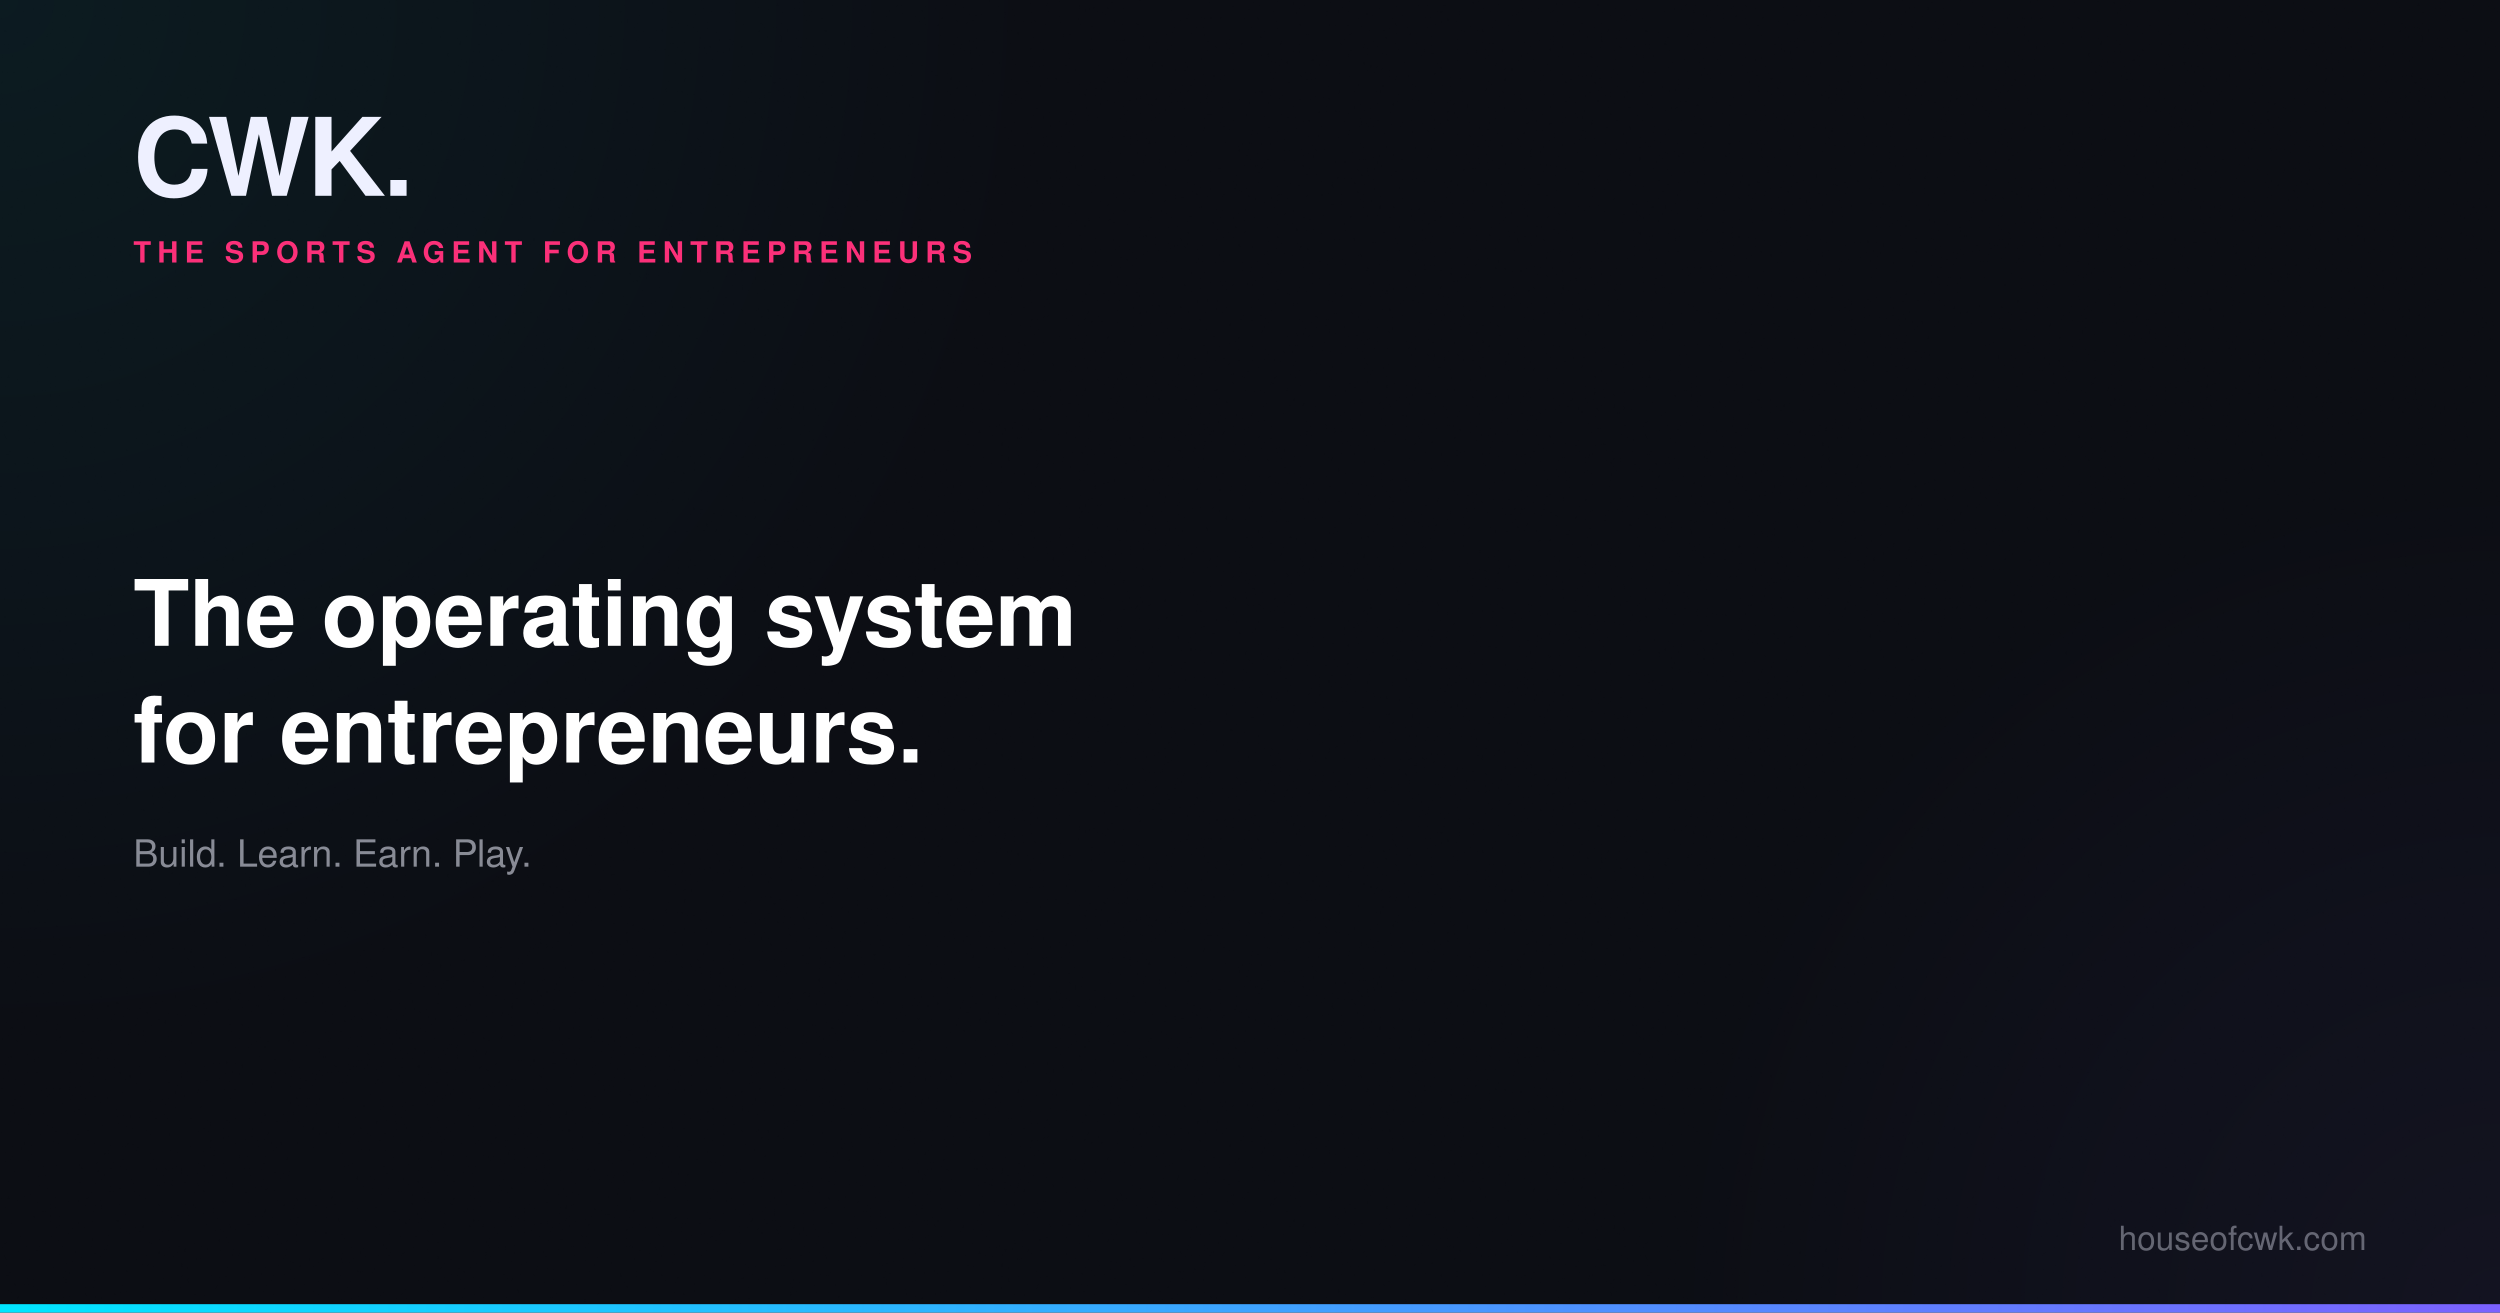
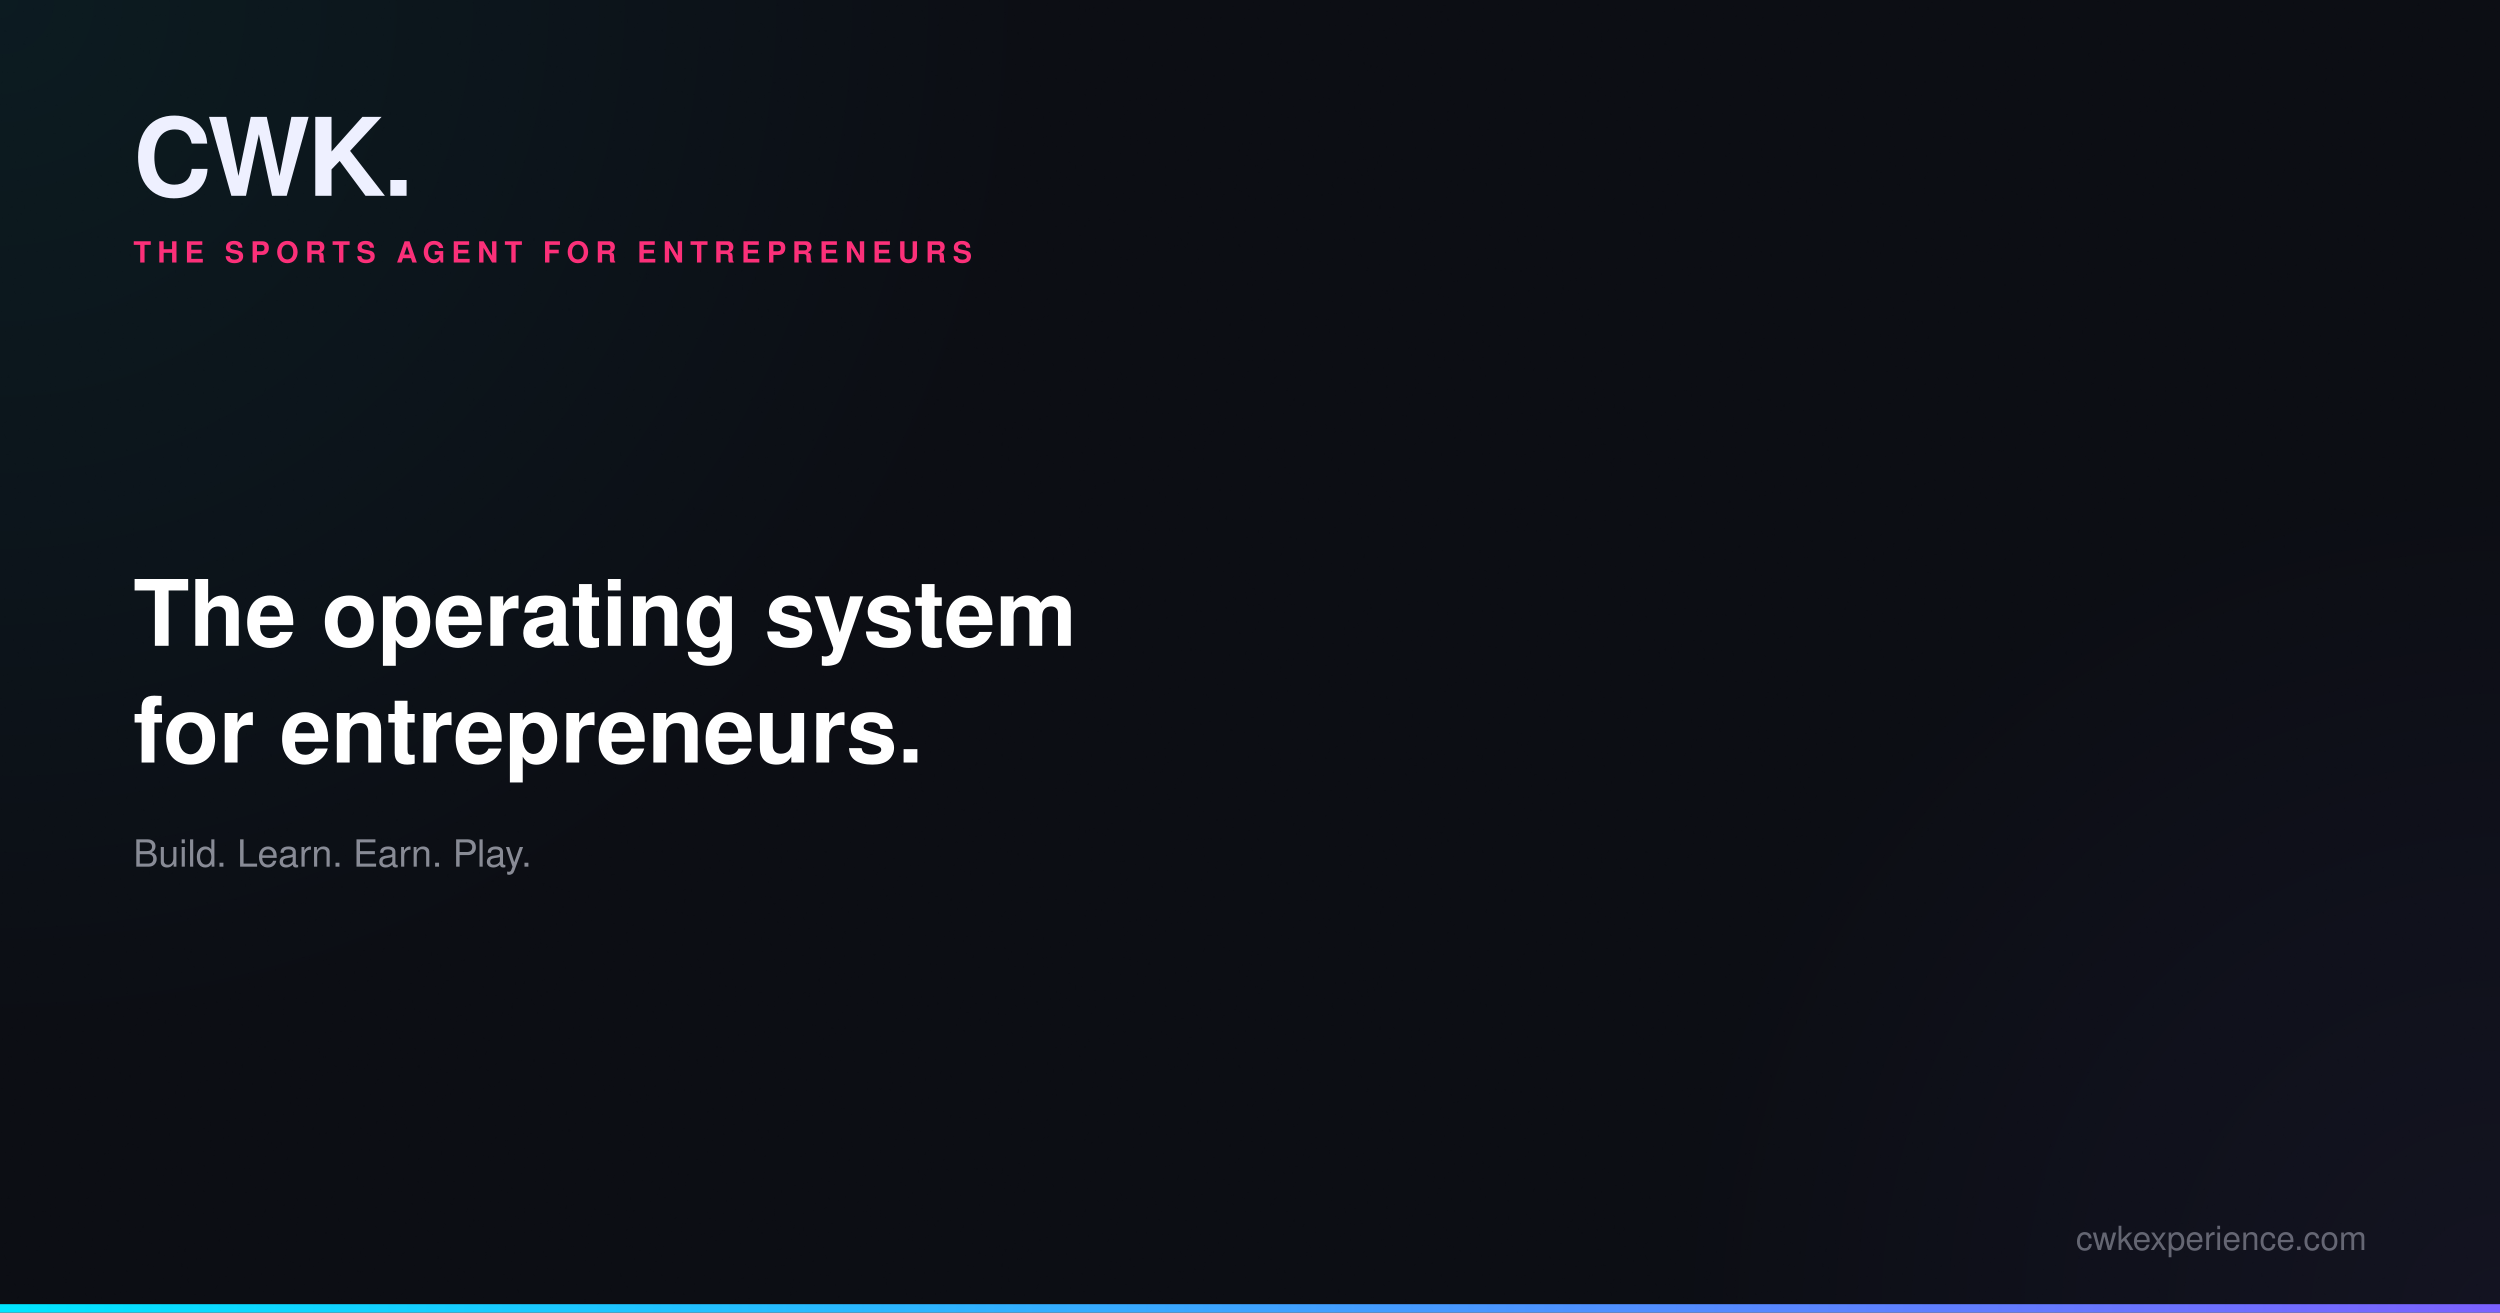
<svg xmlns="http://www.w3.org/2000/svg" width="1200" height="630" viewBox="0 0 1200 630">
  <defs>
    <radialGradient id="orbTopLeft" cx="0" cy="0" r="500" gradientUnits="userSpaceOnUse">
      <stop offset="0%" stop-color="rgba(0,229,255,0.06)" />
      <stop offset="100%" stop-color="rgba(0,229,255,0)" />
    </radialGradient>
    <radialGradient id="orbBottomRight" cx="1200" cy="630" r="400" gradientUnits="userSpaceOnUse">
      <stop offset="0%" stop-color="rgba(123,97,255,0.06)" />
      <stop offset="100%" stop-color="rgba(123,97,255,0)" />
    </radialGradient>
    <linearGradient id="accentBar" x1="0" y1="0" x2="1200" y2="0" gradientUnits="userSpaceOnUse">
      <stop offset="0%" stop-color="#00E5FF" />
      <stop offset="100%" stop-color="#7B61FF" />
    </linearGradient>
    <filter id="noise" x="0" y="0" width="100%" height="100%">
      <feTurbulence type="fractalNoise" baseFrequency="0.65" numOctaves="3" stitchTiles="stitch" result="noiseOut" />
      <feColorMatrix type="saturate" values="0" in="noiseOut" result="grayNoise" />
      <feBlend in="SourceGraphic" in2="grayNoise" mode="overlay" result="blended" />
      <feComposite in="blended" in2="SourceGraphic" operator="in" />
    </filter>
  </defs>
  <rect width="1200" height="630" fill="#07090F" />
  <rect width="1200" height="630" fill="url(#orbTopLeft)" />
  <rect width="1200" height="630" fill="url(#orbBottomRight)" />
  <rect width="1200" height="630" fill="#ffffff" opacity="0.02" filter="url(#noise)" />
  <text x="64" y="94" font-family="-apple-system, BlinkMacSystemFont, 'Segoe UI', Helvetica, Arial, sans-serif" font-size="52" font-weight="800" fill="#EEF0FF" letter-spacing="-1">CWK.</text>
  <text x="64" y="126" font-family="-apple-system, BlinkMacSystemFont, 'Segoe UI', Helvetica, Arial, sans-serif" font-size="14" font-weight="700" fill="#FB3079" letter-spacing="3">THE SPORTS AGENT FOR ENTREPRENEURS</text>
  <text x="64" y="310" font-family="-apple-system, BlinkMacSystemFont, 'Segoe UI', Helvetica, Arial, sans-serif" font-size="44" font-weight="700" fill="#FFFFFF">The operating system</text>
  <text x="64" y="366" font-family="-apple-system, BlinkMacSystemFont, 'Segoe UI', Helvetica, Arial, sans-serif" font-size="44" font-weight="700" fill="#FFFFFF">for entrepreneurs.</text>
  <text x="64" y="416" font-family="-apple-system, BlinkMacSystemFont, 'Segoe UI', Helvetica, Arial, sans-serif" font-size="18" font-weight="400" fill="rgba(238,240,255,0.55)">Build. Learn. Earn. Play.</text>
-   <text x="1136" y="600" font-family="-apple-system, BlinkMacSystemFont, 'Segoe UI', Helvetica, Arial, sans-serif" font-size="16" font-weight="400" fill="rgba(238,240,255,0.38)" text-anchor="end">houseofcwk.com</text>
+   <text x="1136" y="600" font-family="-apple-system, BlinkMacSystemFont, 'Segoe UI', Helvetica, Arial, sans-serif" font-size="16" font-weight="400" fill="rgba(238,240,255,0.38)" text-anchor="end">cwkexperience.com</text>
  <rect x="0" y="626" width="1200" height="4" fill="url(#accentBar)" />
</svg>
